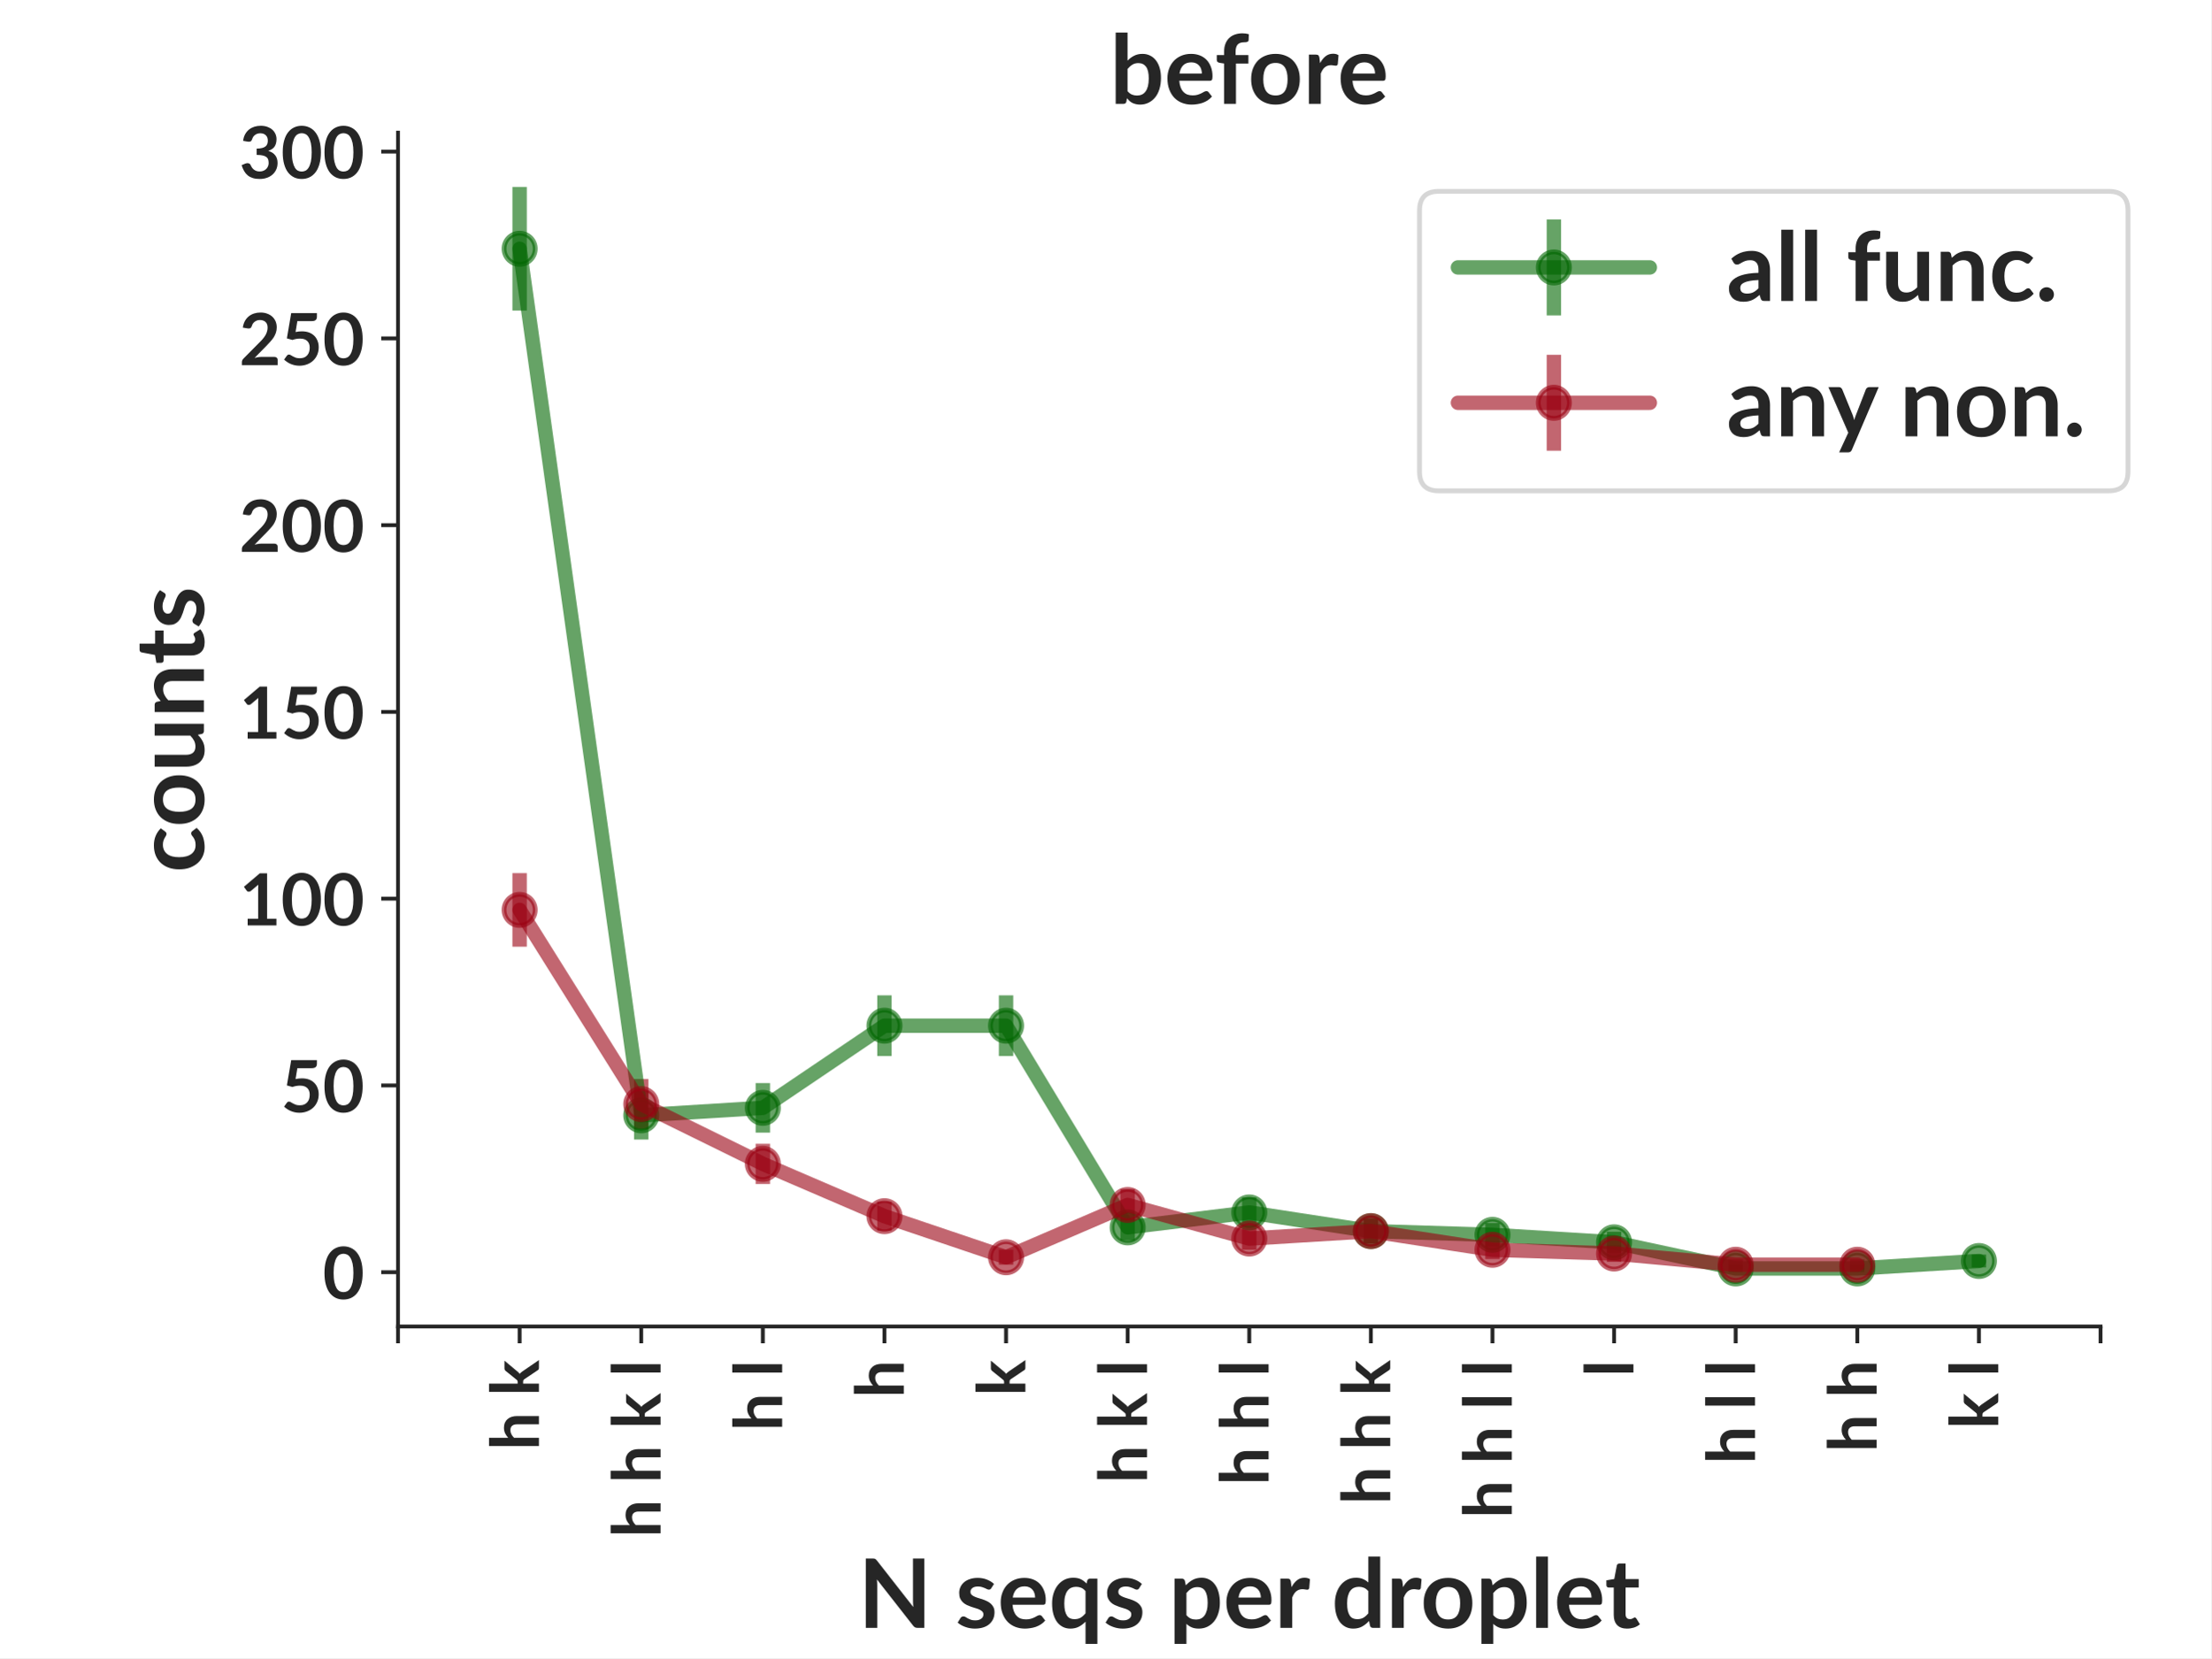
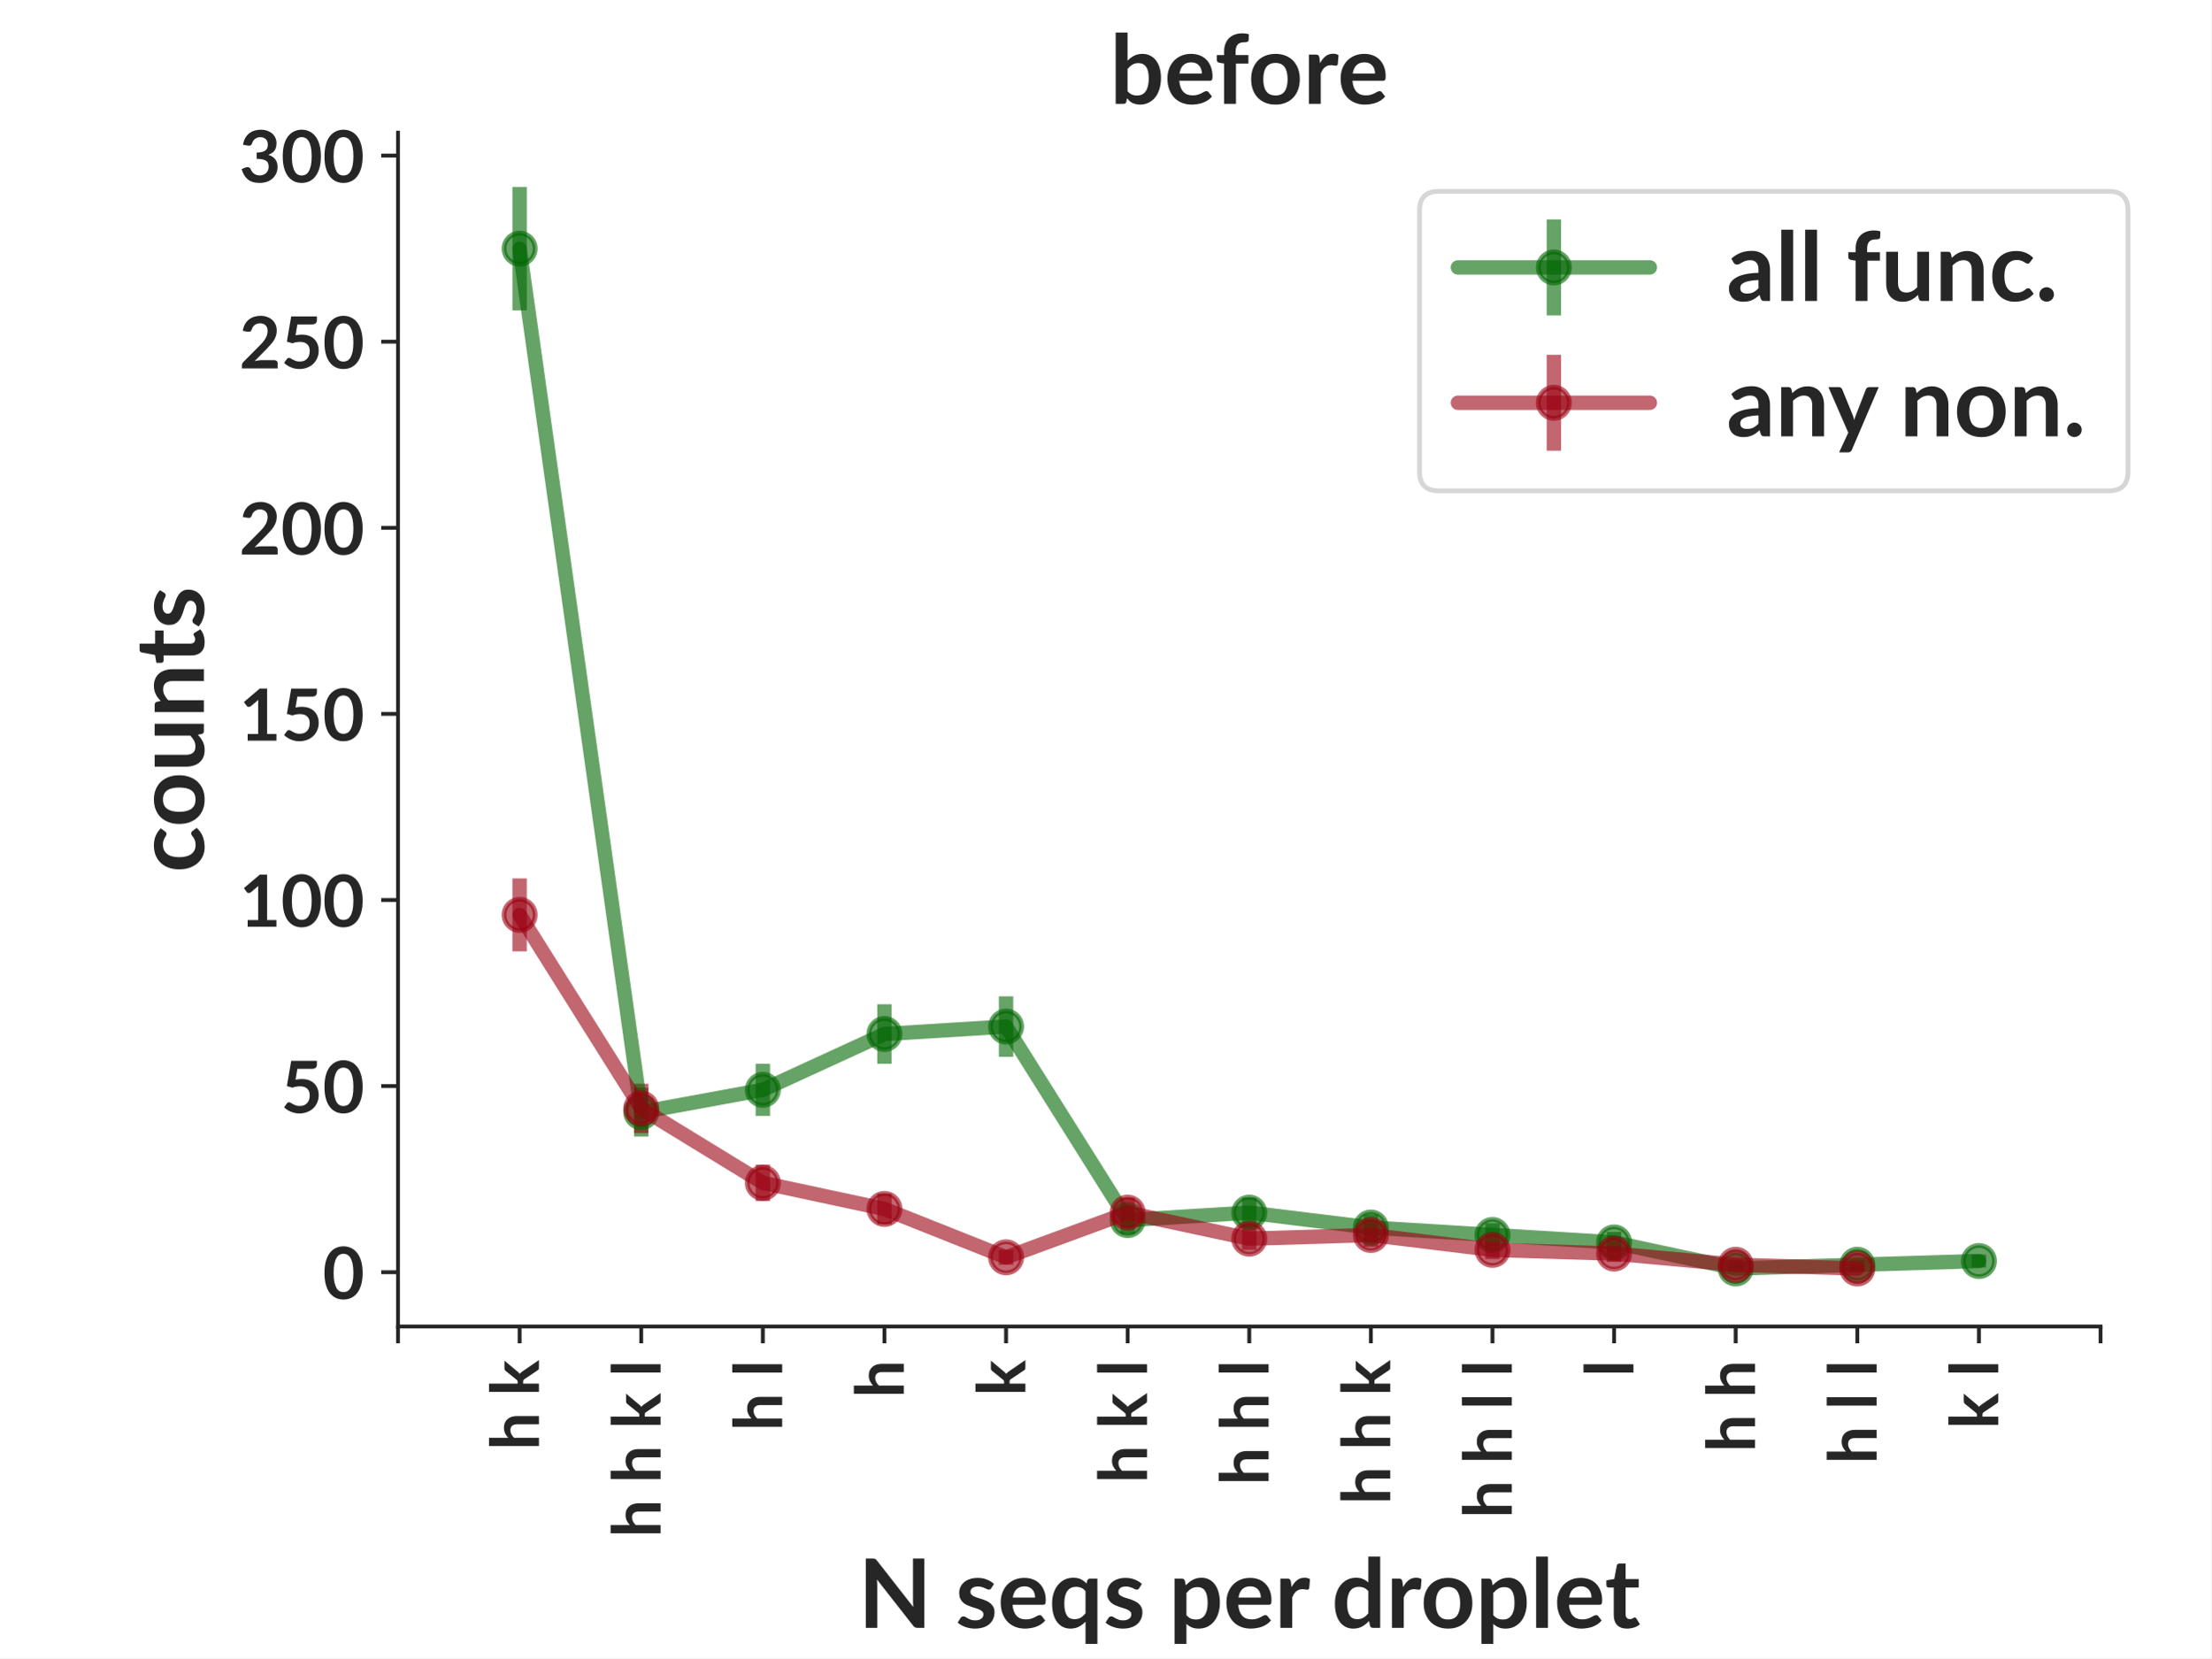
<svg xmlns="http://www.w3.org/2000/svg" xmlns:xlink="http://www.w3.org/1999/xlink" width="460.8pt" height="345.6pt" viewBox="0 0 460.8 345.6" version="1.1">
  <defs>
    <style type="text/css">*{stroke-linejoin: round; stroke-linecap: butt}</style>
  </defs>
  <g id="figure_1">
    <g id="patch_1">
      <path d="M 0 345.6  L 460.8 345.6  L 460.8 0  L 0 0  z " style="fill: #ffffff" />
    </g>
    <g id="axes_1">
      <g id="patch_2">
        <path d="M 82.944 276.48  L 437.76 276.48  L 437.76 27.648  L 82.944 27.648  z " style="fill: #ffffff" />
      </g>
      <g id="matplotlib.axis_1">
        <g id="xtick_1">
          <g id="line2d_1">
            <defs>
-               <path id="me66ee5017f" d="M 0 0  L 0 3.5  " style="stroke: #262626; stroke-width: 0.8" />
+               <path id="m51df8572fc" d="M 0 0  L 0 3.5  " style="stroke: #262626; stroke-width: 0.8" />
            </defs>
            <g>
-               <use xlink:href="#me66ee5017f" x="82.944" y="276.48" style="fill: #262626; stroke: #262626; stroke-width: 0.8" />
+               <use xlink:href="#m51df8572fc" x="82.944" y="276.48" style="fill: #262626; stroke: #262626; stroke-width: 0.8" />
            </g>
          </g>
        </g>
        <g id="xtick_2">
          <g id="line2d_2">
            <g>
-               <use xlink:href="#me66ee5017f" x="108.288" y="276.48" style="fill: #262626; stroke: #262626; stroke-width: 0.8" />
+               <use xlink:href="#m51df8572fc" x="108.288" y="276.48" style="fill: #262626; stroke: #262626; stroke-width: 0.8" />
            </g>
          </g>
          <g id="text_1">
            <text style="font-weight: 700; font-size: 14px; font-family: 'Lato'; fill: #262626" transform="translate(112.3163 302.2619) rotate(-90)">h k</text>
          </g>
        </g>
        <g id="xtick_3">
          <g id="line2d_3">
            <g>
-               <use xlink:href="#me66ee5017f" x="133.632" y="276.48" style="fill: #262626; stroke: #262626; stroke-width: 0.8" />
+               <use xlink:href="#m51df8572fc" x="133.632" y="276.48" style="fill: #262626; stroke: #262626; stroke-width: 0.8" />
            </g>
          </g>
          <g id="text_2">
            <text style="font-weight: 700; font-size: 14px; font-family: 'Lato'; fill: #262626" transform="translate(137.6603 320.44) rotate(-90)">h h k l</text>
          </g>
        </g>
        <g id="xtick_4">
          <g id="line2d_4">
            <g>
-               <use xlink:href="#me66ee5017f" x="158.976" y="276.48" style="fill: #262626; stroke: #262626; stroke-width: 0.8" />
+               <use xlink:href="#m51df8572fc" x="158.976" y="276.48" style="fill: #262626; stroke: #262626; stroke-width: 0.8" />
            </g>
          </g>
          <g id="text_3">
            <text style="font-weight: 700; font-size: 14px; font-family: 'Lato'; fill: #262626" transform="translate(163.0043 298.2566) rotate(-90)">h l</text>
          </g>
        </g>
        <g id="xtick_5">
          <g id="line2d_5">
            <g>
-               <use xlink:href="#me66ee5017f" x="184.32" y="276.48" style="fill: #262626; stroke: #262626; stroke-width: 0.8" />
+               <use xlink:href="#m51df8572fc" x="184.32" y="276.48" style="fill: #262626; stroke: #262626; stroke-width: 0.8" />
            </g>
          </g>
          <g id="text_4">
            <text style="font-weight: 700; font-size: 14px; font-family: 'Lato'; fill: #262626" transform="translate(188.3483 291.3769) rotate(-90)">h</text>
          </g>
        </g>
        <g id="xtick_6">
          <g id="line2d_6">
            <g>
-               <use xlink:href="#me66ee5017f" x="209.664" y="276.48" style="fill: #262626; stroke: #262626; stroke-width: 0.8" />
+               <use xlink:href="#m51df8572fc" x="209.664" y="276.48" style="fill: #262626; stroke: #262626; stroke-width: 0.8" />
            </g>
          </g>
          <g id="text_5">
            <text style="font-weight: 700; font-size: 14px; font-family: 'Lato'; fill: #262626" transform="translate(213.6923 290.9634) rotate(-90)">k</text>
          </g>
        </g>
        <g id="xtick_7">
          <g id="line2d_7">
            <g>
-               <use xlink:href="#me66ee5017f" x="235.008" y="276.48" style="fill: #262626; stroke: #262626; stroke-width: 0.8" />
+               <use xlink:href="#m51df8572fc" x="235.008" y="276.48" style="fill: #262626; stroke: #262626; stroke-width: 0.8" />
            </g>
          </g>
          <g id="text_6">
            <text style="font-weight: 700; font-size: 14px; font-family: 'Lato'; fill: #262626" transform="translate(239.0363 309.1416) rotate(-90)">h k l</text>
          </g>
        </g>
        <g id="xtick_8">
          <g id="line2d_8">
            <g>
-               <use xlink:href="#me66ee5017f" x="260.352" y="276.48" style="fill: #262626; stroke: #262626; stroke-width: 0.8" />
+               <use xlink:href="#m51df8572fc" x="260.352" y="276.48" style="fill: #262626; stroke: #262626; stroke-width: 0.8" />
            </g>
          </g>
          <g id="text_7">
            <text style="font-weight: 700; font-size: 14px; font-family: 'Lato'; fill: #262626" transform="translate(264.3803 309.555) rotate(-90)">h h l</text>
          </g>
        </g>
        <g id="xtick_9">
          <g id="line2d_9">
            <g>
-               <use xlink:href="#me66ee5017f" x="285.696" y="276.48" style="fill: #262626; stroke: #262626; stroke-width: 0.8" />
+               <use xlink:href="#m51df8572fc" x="285.696" y="276.48" style="fill: #262626; stroke: #262626; stroke-width: 0.8" />
            </g>
          </g>
          <g id="text_8">
            <text style="font-weight: 700; font-size: 14px; font-family: 'Lato'; fill: #262626" transform="translate(289.7243 313.5603) rotate(-90)">h h k</text>
          </g>
        </g>
        <g id="xtick_10">
          <g id="line2d_10">
            <g>
-               <use xlink:href="#me66ee5017f" x="311.04" y="276.48" style="fill: #262626; stroke: #262626; stroke-width: 0.8" />
+               <use xlink:href="#m51df8572fc" x="311.04" y="276.48" style="fill: #262626; stroke: #262626; stroke-width: 0.8" />
            </g>
          </g>
          <g id="text_9">
            <text style="font-weight: 700; font-size: 14px; font-family: 'Lato'; fill: #262626" transform="translate(315.0683 316.4347) rotate(-90)">h h l l</text>
          </g>
        </g>
        <g id="xtick_11">
          <g id="line2d_11">
            <g>
-               <use xlink:href="#me66ee5017f" x="336.384" y="276.48" style="fill: #262626; stroke: #262626; stroke-width: 0.8" />
+               <use xlink:href="#m51df8572fc" x="336.384" y="276.48" style="fill: #262626; stroke: #262626; stroke-width: 0.8" />
            </g>
          </g>
          <g id="text_10">
            <text style="font-weight: 700; font-size: 14px; font-family: 'Lato'; fill: #262626" transform="translate(340.4123 286.9581) rotate(-90)">l</text>
          </g>
        </g>
        <g id="xtick_12">
          <g id="line2d_12">
            <g>
-               <use xlink:href="#me66ee5017f" x="361.728" y="276.48" style="fill: #262626; stroke: #262626; stroke-width: 0.8" />
+               <use xlink:href="#m51df8572fc" x="361.728" y="276.48" style="fill: #262626; stroke: #262626; stroke-width: 0.8" />
            </g>
          </g>
          <g id="text_11">
-             <text style="font-weight: 700; font-size: 14px; font-family: 'Lato'; fill: #262626" transform="translate(365.7563 305.1363) rotate(-90)">h l l</text>
+             <text style="font-weight: 700; font-size: 14px; font-family: 'Lato'; fill: #262626" transform="translate(365.7563 302.6753) rotate(-90)">h h</text>
          </g>
        </g>
        <g id="xtick_13">
          <g id="line2d_13">
            <g>
-               <use xlink:href="#me66ee5017f" x="387.072" y="276.48" style="fill: #262626; stroke: #262626; stroke-width: 0.8" />
+               <use xlink:href="#m51df8572fc" x="387.072" y="276.48" style="fill: #262626; stroke: #262626; stroke-width: 0.8" />
            </g>
          </g>
          <g id="text_12">
-             <text style="font-weight: 700; font-size: 14px; font-family: 'Lato'; fill: #262626" transform="translate(391.1003 302.6753) rotate(-90)">h h</text>
+             <text style="font-weight: 700; font-size: 14px; font-family: 'Lato'; fill: #262626" transform="translate(391.1003 305.1363) rotate(-90)">h l l</text>
          </g>
        </g>
        <g id="xtick_14">
          <g id="line2d_14">
            <g>
-               <use xlink:href="#me66ee5017f" x="412.416" y="276.48" style="fill: #262626; stroke: #262626; stroke-width: 0.8" />
+               <use xlink:href="#m51df8572fc" x="412.416" y="276.48" style="fill: #262626; stroke: #262626; stroke-width: 0.8" />
            </g>
          </g>
          <g id="text_13">
            <text style="font-weight: 700; font-size: 14px; font-family: 'Lato'; fill: #262626" transform="translate(416.4443 297.8431) rotate(-90)">k l</text>
          </g>
        </g>
        <g id="xtick_15">
          <g id="line2d_15">
            <g>
-               <use xlink:href="#me66ee5017f" x="437.76" y="276.48" style="fill: #262626; stroke: #262626; stroke-width: 0.8" />
+               <use xlink:href="#m51df8572fc" x="437.76" y="276.48" style="fill: #262626; stroke: #262626; stroke-width: 0.8" />
            </g>
          </g>
        </g>
        <g id="text_14">
          <text style="font-weight: 700; font-size: 20px; font-family: 'Lato'; text-anchor: middle; fill: #262626" x="260.352" y="339.299" transform="rotate(-0 260.352 339.2994)">N seqs per droplet</text>
        </g>
      </g>
      <g id="matplotlib.axis_2">
        <g id="ytick_1">
          <g id="line2d_16">
            <defs>
-               <path id="m2447e8db66" d="M 0 0  L -3.5 0  " style="stroke: #262626; stroke-width: 0.8" />
+               <path id="m192cd824f1" d="M 0 0  L -3.5 0  " style="stroke: #262626; stroke-width: 0.8" />
            </defs>
            <g>
-               <use xlink:href="#m2447e8db66" x="82.944" y="265.169" style="fill: #262626; stroke: #262626; stroke-width: 0.8" />
+               <use xlink:href="#m192cd824f1" x="82.944" y="265.169" style="fill: #262626; stroke: #262626; stroke-width: 0.8" />
            </g>
          </g>
          <g id="text_15">
            <text style="font-weight: 700; font-size: 15px; font-family: 'Lato'; text-anchor: end; fill: #262626" x="75.944" y="270.742" transform="rotate(-0 75.944 270.7417)">0</text>
          </g>
        </g>
        <g id="ytick_2">
          <g id="line2d_17">
            <g>
-               <use xlink:href="#m2447e8db66" x="82.944" y="226.242" style="fill: #262626; stroke: #262626; stroke-width: 0.8" />
+               <use xlink:href="#m192cd824f1" x="82.944" y="226.379" style="fill: #262626; stroke: #262626; stroke-width: 0.8" />
            </g>
          </g>
          <g id="text_16">
-             <text style="font-weight: 700; font-size: 15px; font-family: 'Lato'; text-anchor: end; fill: #262626" x="75.944" y="231.814" transform="rotate(-0 75.944 231.8141)">50</text>
+             <text style="font-weight: 700; font-size: 15px; font-family: 'Lato'; text-anchor: end; fill: #262626" x="75.944" y="231.952" transform="rotate(-0 75.944 231.9516)">50</text>
          </g>
        </g>
        <g id="ytick_3">
          <g id="line2d_18">
            <g>
-               <use xlink:href="#m2447e8db66" x="82.944" y="187.314" style="fill: #262626; stroke: #262626; stroke-width: 0.8" />
+               <use xlink:href="#m192cd824f1" x="82.944" y="187.589" style="fill: #262626; stroke: #262626; stroke-width: 0.8" />
            </g>
          </g>
          <g id="text_17">
-             <text style="font-weight: 700; font-size: 15px; font-family: 'Lato'; text-anchor: end; fill: #262626" x="75.944" y="192.886" transform="rotate(-0 75.944 192.8864)">100</text>
+             <text style="font-weight: 700; font-size: 15px; font-family: 'Lato'; text-anchor: end; fill: #262626" x="75.944" y="193.161" transform="rotate(-0 75.944 193.1615)">100</text>
          </g>
        </g>
        <g id="ytick_4">
          <g id="line2d_19">
            <g>
-               <use xlink:href="#m2447e8db66" x="82.944" y="148.386" style="fill: #262626; stroke: #262626; stroke-width: 0.8" />
+               <use xlink:href="#m192cd824f1" x="82.944" y="148.799" style="fill: #262626; stroke: #262626; stroke-width: 0.8" />
            </g>
          </g>
          <g id="text_18">
-             <text style="font-weight: 700; font-size: 15px; font-family: 'Lato'; text-anchor: end; fill: #262626" x="75.944" y="153.959" transform="rotate(-0 75.944 153.9587)">150</text>
+             <text style="font-weight: 700; font-size: 15px; font-family: 'Lato'; text-anchor: end; fill: #262626" x="75.944" y="154.371" transform="rotate(-0 75.944 154.3713)">150</text>
          </g>
        </g>
        <g id="ytick_5">
          <g id="line2d_20">
            <g>
-               <use xlink:href="#m2447e8db66" x="82.944" y="109.459" style="fill: #262626; stroke: #262626; stroke-width: 0.8" />
+               <use xlink:href="#m192cd824f1" x="82.944" y="110.009" style="fill: #262626; stroke: #262626; stroke-width: 0.8" />
            </g>
          </g>
          <g id="text_19">
-             <text style="font-weight: 700; font-size: 15px; font-family: 'Lato'; text-anchor: end; fill: #262626" x="75.944" y="115.031" transform="rotate(-0 75.944 115.0311)">200</text>
+             <text style="font-weight: 700; font-size: 15px; font-family: 'Lato'; text-anchor: end; fill: #262626" x="75.944" y="115.581" transform="rotate(-0 75.944 115.5812)">200</text>
          </g>
        </g>
        <g id="ytick_6">
          <g id="line2d_21">
            <g>
-               <use xlink:href="#m2447e8db66" x="82.944" y="70.531" style="fill: #262626; stroke: #262626; stroke-width: 0.8" />
+               <use xlink:href="#m192cd824f1" x="82.944" y="71.219" style="fill: #262626; stroke: #262626; stroke-width: 0.8" />
            </g>
          </g>
          <g id="text_20">
-             <text style="font-weight: 700; font-size: 15px; font-family: 'Lato'; text-anchor: end; fill: #262626" x="75.944" y="76.103" transform="rotate(-0 75.944 76.10343)">250</text>
+             <text style="font-weight: 700; font-size: 15px; font-family: 'Lato'; text-anchor: end; fill: #262626" x="75.944" y="76.791" transform="rotate(-0 75.944 76.7911)">250</text>
          </g>
        </g>
        <g id="ytick_7">
          <g id="line2d_22">
            <g>
-               <use xlink:href="#m2447e8db66" x="82.944" y="31.604" style="fill: #262626; stroke: #262626; stroke-width: 0.8" />
+               <use xlink:href="#m192cd824f1" x="82.944" y="32.429" style="fill: #262626; stroke: #262626; stroke-width: 0.8" />
            </g>
          </g>
          <g id="text_21">
-             <text style="font-weight: 700; font-size: 15px; font-family: 'Lato'; text-anchor: end; fill: #262626" x="75.944" y="37.176" transform="rotate(-0 75.944 37.17578)">300</text>
+             <text style="font-weight: 700; font-size: 15px; font-family: 'Lato'; text-anchor: end; fill: #262626" x="75.944" y="38.001" transform="rotate(-0 75.944 38.00098)">300</text>
          </g>
        </g>
        <g id="text_22">
          <text style="font-weight: 700; font-size: 20px; font-family: 'Lato'; text-anchor: middle; fill: #262626" x="42.494" y="152.064" transform="rotate(-90 42.494 152.064)">counts</text>
        </g>
      </g>
      <g id="LineCollection_1">
-         <path d="M 108.288 64.733  L 108.288 38.959  " clip-path="url(#p1c379a370f)" style="fill: none; stroke: #006600; stroke-opacity: 0.6; stroke-width: 3" />
-         <path d="M 133.632 237.516  L 133.632 227.425  " clip-path="url(#p1c379a370f)" style="fill: none; stroke: #006600; stroke-opacity: 0.6; stroke-width: 3" />
-         <path d="M 158.976 236.077  L 158.976 225.749  " clip-path="url(#p1c379a370f)" style="fill: none; stroke: #006600; stroke-opacity: 0.6; stroke-width: 3" />
-         <path d="M 184.32 220.11  L 184.32 207.46  " clip-path="url(#p1c379a370f)" style="fill: none; stroke: #006600; stroke-opacity: 0.6; stroke-width: 3" />
-         <path d="M 209.664 220.11  L 209.664 207.46  " clip-path="url(#p1c379a370f)" style="fill: none; stroke: #006600; stroke-opacity: 0.6; stroke-width: 3" />
-         <path d="M 235.008 258.524  L 235.008 253.13  " clip-path="url(#p1c379a370f)" style="fill: none; stroke: #006600; stroke-opacity: 0.6; stroke-width: 3" />
-         <path d="M 260.352 255.827  L 260.352 249.598  " clip-path="url(#p1c379a370f)" style="fill: none; stroke: #006600; stroke-opacity: 0.6; stroke-width: 3" />
-         <path d="M 285.696 259.188  L 285.696 254.023  " clip-path="url(#p1c379a370f)" style="fill: none; stroke: #006600; stroke-opacity: 0.6; stroke-width: 3" />
-         <path d="M 311.04 259.846  L 311.04 254.922  " clip-path="url(#p1c379a370f)" style="fill: none; stroke: #006600; stroke-opacity: 0.6; stroke-width: 3" />
-         <path d="M 336.384 261.143  L 336.384 256.739  " clip-path="url(#p1c379a370f)" style="fill: none; stroke: #006600; stroke-opacity: 0.6; stroke-width: 3" />
-         <path d="M 361.728 265.169  L 361.728 263.612  " clip-path="url(#p1c379a370f)" style="fill: none; stroke: #006600; stroke-opacity: 0.6; stroke-width: 3" />
-         <path d="M 387.072 265.169  L 387.072 263.612  " clip-path="url(#p1c379a370f)" style="fill: none; stroke: #006600; stroke-opacity: 0.6; stroke-width: 3" />
-         <path d="M 412.416 264.182  L 412.416 261.485  " clip-path="url(#p1c379a370f)" style="fill: none; stroke: #006600; stroke-opacity: 0.6; stroke-width: 3" />
+         <path d="M 108.288 64.689  L 108.288 38.959  " clip-path="url(#pf6da115113)" style="fill: none; stroke: #006600; stroke-opacity: 0.6; stroke-width: 3" />
+         <path d="M 133.632 236.897  L 133.632 226.723  " clip-path="url(#pf6da115113)" style="fill: none; stroke: #006600; stroke-opacity: 0.6; stroke-width: 3" />
+         <path d="M 158.976 232.586  L 158.976 221.725  " clip-path="url(#pf6da115113)" style="fill: none; stroke: #006600; stroke-opacity: 0.6; stroke-width: 3" />
+         <path d="M 184.32 221.725  L 184.32 209.312  " clip-path="url(#pf6da115113)" style="fill: none; stroke: #006600; stroke-opacity: 0.6; stroke-width: 3" />
+         <path d="M 209.664 220.269  L 209.664 207.664  " clip-path="url(#pf6da115113)" style="fill: none; stroke: #006600; stroke-opacity: 0.6; stroke-width: 3" />
+         <path d="M 235.008 257.211  L 235.008 251.405  " clip-path="url(#pf6da115113)" style="fill: none; stroke: #006600; stroke-opacity: 0.6; stroke-width: 3" />
+         <path d="M 260.352 255.86  L 260.352 249.653  " clip-path="url(#pf6da115113)" style="fill: none; stroke: #006600; stroke-opacity: 0.6; stroke-width: 3" />
+         <path d="M 285.696 258.547  L 285.696 253.172  " clip-path="url(#pf6da115113)" style="fill: none; stroke: #006600; stroke-opacity: 0.6; stroke-width: 3" />
+         <path d="M 311.04 259.865  L 311.04 254.958  " clip-path="url(#pf6da115113)" style="fill: none; stroke: #006600; stroke-opacity: 0.6; stroke-width: 3" />
+         <path d="M 336.384 261.157  L 336.384 256.769  " clip-path="url(#pf6da115113)" style="fill: none; stroke: #006600; stroke-opacity: 0.6; stroke-width: 3" />
+         <path d="M 361.728 265.169  L 361.728 263.618  " clip-path="url(#pf6da115113)" style="fill: none; stroke: #006600; stroke-opacity: 0.6; stroke-width: 3" />
+         <path d="M 387.072 264.715  L 387.072 262.521  " clip-path="url(#pf6da115113)" style="fill: none; stroke: #006600; stroke-opacity: 0.6; stroke-width: 3" />
+         <path d="M 412.416 264.186  L 412.416 261.498  " clip-path="url(#pf6da115113)" style="fill: none; stroke: #006600; stroke-opacity: 0.6; stroke-width: 3" />
      </g>
      <g id="LineCollection_2">
-         <path d="M 108.288 197.318  L 108.288 181.982  " clip-path="url(#p1c379a370f)" style="fill: none; stroke: #990012; stroke-opacity: 0.6; stroke-width: 3" />
-         <path d="M 133.632 235.357  L 133.632 224.912  " clip-path="url(#p1c379a370f)" style="fill: none; stroke: #990012; stroke-opacity: 0.6; stroke-width: 3" />
-         <path d="M 158.976 246.784  L 158.976 238.399  " clip-path="url(#p1c379a370f)" style="fill: none; stroke: #990012; stroke-opacity: 0.6; stroke-width: 3" />
-         <path d="M 184.32 256.506  L 184.32 250.476  " clip-path="url(#p1c379a370f)" style="fill: none; stroke: #990012; stroke-opacity: 0.6; stroke-width: 3" />
-         <path d="M 209.664 263.612  L 209.664 260.498  " clip-path="url(#p1c379a370f)" style="fill: none; stroke: #990012; stroke-opacity: 0.6; stroke-width: 3" />
-         <path d="M 235.008 254.459  L 235.008 247.852  " clip-path="url(#p1c379a370f)" style="fill: none; stroke: #990012; stroke-opacity: 0.6; stroke-width: 3" />
-         <path d="M 260.352 260.498  L 260.352 255.827  " clip-path="url(#p1c379a370f)" style="fill: none; stroke: #990012; stroke-opacity: 0.6; stroke-width: 3" />
-         <path d="M 285.696 259.188  L 285.696 254.023  " clip-path="url(#p1c379a370f)" style="fill: none; stroke: #990012; stroke-opacity: 0.6; stroke-width: 3" />
-         <path d="M 311.04 262.405  L 311.04 258.591  " clip-path="url(#p1c379a370f)" style="fill: none; stroke: #990012; stroke-opacity: 0.6; stroke-width: 3" />
-         <path d="M 336.384 263.018  L 336.384 259.536  " clip-path="url(#p1c379a370f)" style="fill: none; stroke: #990012; stroke-opacity: 0.6; stroke-width: 3" />
-         <path d="M 361.728 264.713  L 361.728 262.511  " clip-path="url(#p1c379a370f)" style="fill: none; stroke: #990012; stroke-opacity: 0.6; stroke-width: 3" />
-         <path d="M 387.072 264.713  L 387.072 262.511  " clip-path="url(#p1c379a370f)" style="fill: none; stroke: #990012; stroke-opacity: 0.6; stroke-width: 3" />
+         <path d="M 108.288 198.294  L 108.288 183.091  " clip-path="url(#pf6da115113)" style="fill: none; stroke: #990012; stroke-opacity: 0.6; stroke-width: 3" />
+         <path d="M 133.632 236.18  L 133.632 225.888  " clip-path="url(#pf6da115113)" style="fill: none; stroke: #990012; stroke-opacity: 0.6; stroke-width: 3" />
+         <path d="M 158.976 250.351  L 158.976 242.75  " clip-path="url(#pf6da115113)" style="fill: none; stroke: #990012; stroke-opacity: 0.6; stroke-width: 3" />
+         <path d="M 184.32 255.18  L 184.32 248.782  " clip-path="url(#pf6da115113)" style="fill: none; stroke: #990012; stroke-opacity: 0.6; stroke-width: 3" />
+         <path d="M 209.664 263.618  L 209.664 260.515  " clip-path="url(#pf6da115113)" style="fill: none; stroke: #990012; stroke-opacity: 0.6; stroke-width: 3" />
+         <path d="M 235.008 255.86  L 235.008 249.653  " clip-path="url(#pf6da115113)" style="fill: none; stroke: #990012; stroke-opacity: 0.6; stroke-width: 3" />
+         <path d="M 260.352 260.515  L 260.352 255.86  " clip-path="url(#pf6da115113)" style="fill: none; stroke: #990012; stroke-opacity: 0.6; stroke-width: 3" />
+         <path d="M 285.696 259.865  L 285.696 254.958  " clip-path="url(#pf6da115113)" style="fill: none; stroke: #990012; stroke-opacity: 0.6; stroke-width: 3" />
+         <path d="M 311.04 262.415  L 311.04 258.614  " clip-path="url(#pf6da115113)" style="fill: none; stroke: #990012; stroke-opacity: 0.6; stroke-width: 3" />
+         <path d="M 336.384 263.025  L 336.384 259.556  " clip-path="url(#pf6da115113)" style="fill: none; stroke: #990012; stroke-opacity: 0.6; stroke-width: 3" />
+         <path d="M 361.728 264.715  L 361.728 262.521  " clip-path="url(#pf6da115113)" style="fill: none; stroke: #990012; stroke-opacity: 0.6; stroke-width: 3" />
+         <path d="M 387.072 265.169  L 387.072 263.618  " clip-path="url(#pf6da115113)" style="fill: none; stroke: #990012; stroke-opacity: 0.6; stroke-width: 3" />
      </g>
      <g id="line2d_23">
-         <path d="M 108.288 51.846  L 133.632 232.47  L 158.976 230.913  L 184.32 213.785  L 209.664 213.785  L 235.008 255.827  L 260.352 252.713  L 285.696 256.605  L 311.04 257.384  L 336.384 258.941  L 361.728 264.391  L 387.072 264.391  L 412.416 262.834  " clip-path="url(#p1c379a370f)" style="fill: none; stroke: #006600; stroke-opacity: 0.6; stroke-width: 3; stroke-linecap: round" />
+         <path d="M 108.288 51.824  L 133.632 231.81  L 158.976 227.155  L 184.32 215.518  L 209.664 213.966  L 235.008 254.308  L 260.352 252.757  L 285.696 255.86  L 311.04 257.411  L 336.384 258.963  L 361.728 264.394  L 387.072 263.618  L 412.416 262.842  " clip-path="url(#pf6da115113)" style="fill: none; stroke: #006600; stroke-opacity: 0.6; stroke-width: 3; stroke-linecap: round" />
        <defs>
-           <path id="ma114305904" d="M 0 3.25  C 0.862 3.25 1.689 2.908 2.298 2.298  C 2.908 1.689 3.25 0.862 3.25 0  C 3.25 -0.862 2.908 -1.689 2.298 -2.298  C 1.689 -2.908 0.862 -3.25 0 -3.25  C -0.862 -3.25 -1.689 -2.908 -2.298 -2.298  C -2.908 -1.689 -3.25 -0.862 -3.25 0  C -3.25 0.862 -2.908 1.689 -2.298 2.298  C -1.689 2.908 -0.862 3.25 0 3.25  z " style="stroke: #006600; stroke-opacity: 0.6" />
+           <path id="mb96d1917b8" d="M 0 3.25  C 0.862 3.25 1.689 2.908 2.298 2.298  C 2.908 1.689 3.25 0.862 3.25 0  C 3.25 -0.862 2.908 -1.689 2.298 -2.298  C 1.689 -2.908 0.862 -3.25 0 -3.25  C -0.862 -3.25 -1.689 -2.908 -2.298 -2.298  C -2.908 -1.689 -3.25 -0.862 -3.25 0  C -3.25 0.862 -2.908 1.689 -2.298 2.298  C -1.689 2.908 -0.862 3.25 0 3.25  z " style="stroke: #006600; stroke-opacity: 0.6" />
        </defs>
-         <g clip-path="url(#p1c379a370f)">
-           <use xlink:href="#ma114305904" x="108.288" y="51.846" style="fill: #006600; fill-opacity: 0.6; stroke: #006600; stroke-opacity: 0.6" />
-           <use xlink:href="#ma114305904" x="133.632" y="232.47" style="fill: #006600; fill-opacity: 0.6; stroke: #006600; stroke-opacity: 0.6" />
-           <use xlink:href="#ma114305904" x="158.976" y="230.913" style="fill: #006600; fill-opacity: 0.6; stroke: #006600; stroke-opacity: 0.6" />
-           <use xlink:href="#ma114305904" x="184.32" y="213.785" style="fill: #006600; fill-opacity: 0.6; stroke: #006600; stroke-opacity: 0.6" />
-           <use xlink:href="#ma114305904" x="209.664" y="213.785" style="fill: #006600; fill-opacity: 0.6; stroke: #006600; stroke-opacity: 0.6" />
-           <use xlink:href="#ma114305904" x="235.008" y="255.827" style="fill: #006600; fill-opacity: 0.6; stroke: #006600; stroke-opacity: 0.6" />
-           <use xlink:href="#ma114305904" x="260.352" y="252.713" style="fill: #006600; fill-opacity: 0.6; stroke: #006600; stroke-opacity: 0.6" />
-           <use xlink:href="#ma114305904" x="285.696" y="256.605" style="fill: #006600; fill-opacity: 0.6; stroke: #006600; stroke-opacity: 0.6" />
-           <use xlink:href="#ma114305904" x="311.04" y="257.384" style="fill: #006600; fill-opacity: 0.6; stroke: #006600; stroke-opacity: 0.6" />
-           <use xlink:href="#ma114305904" x="336.384" y="258.941" style="fill: #006600; fill-opacity: 0.6; stroke: #006600; stroke-opacity: 0.6" />
-           <use xlink:href="#ma114305904" x="361.728" y="264.391" style="fill: #006600; fill-opacity: 0.6; stroke: #006600; stroke-opacity: 0.6" />
-           <use xlink:href="#ma114305904" x="387.072" y="264.391" style="fill: #006600; fill-opacity: 0.6; stroke: #006600; stroke-opacity: 0.6" />
-           <use xlink:href="#ma114305904" x="412.416" y="262.834" style="fill: #006600; fill-opacity: 0.6; stroke: #006600; stroke-opacity: 0.6" />
+         <g clip-path="url(#pf6da115113)">
+           <use xlink:href="#mb96d1917b8" x="108.288" y="51.824" style="fill: #006600; fill-opacity: 0.6; stroke: #006600; stroke-opacity: 0.6" />
+           <use xlink:href="#mb96d1917b8" x="133.632" y="231.81" style="fill: #006600; fill-opacity: 0.6; stroke: #006600; stroke-opacity: 0.6" />
+           <use xlink:href="#mb96d1917b8" x="158.976" y="227.155" style="fill: #006600; fill-opacity: 0.6; stroke: #006600; stroke-opacity: 0.6" />
+           <use xlink:href="#mb96d1917b8" x="184.32" y="215.518" style="fill: #006600; fill-opacity: 0.6; stroke: #006600; stroke-opacity: 0.6" />
+           <use xlink:href="#mb96d1917b8" x="209.664" y="213.966" style="fill: #006600; fill-opacity: 0.6; stroke: #006600; stroke-opacity: 0.6" />
+           <use xlink:href="#mb96d1917b8" x="235.008" y="254.308" style="fill: #006600; fill-opacity: 0.6; stroke: #006600; stroke-opacity: 0.6" />
+           <use xlink:href="#mb96d1917b8" x="260.352" y="252.757" style="fill: #006600; fill-opacity: 0.6; stroke: #006600; stroke-opacity: 0.6" />
+           <use xlink:href="#mb96d1917b8" x="285.696" y="255.86" style="fill: #006600; fill-opacity: 0.6; stroke: #006600; stroke-opacity: 0.6" />
+           <use xlink:href="#mb96d1917b8" x="311.04" y="257.411" style="fill: #006600; fill-opacity: 0.6; stroke: #006600; stroke-opacity: 0.6" />
+           <use xlink:href="#mb96d1917b8" x="336.384" y="258.963" style="fill: #006600; fill-opacity: 0.6; stroke: #006600; stroke-opacity: 0.6" />
+           <use xlink:href="#mb96d1917b8" x="361.728" y="264.394" style="fill: #006600; fill-opacity: 0.6; stroke: #006600; stroke-opacity: 0.6" />
+           <use xlink:href="#mb96d1917b8" x="387.072" y="263.618" style="fill: #006600; fill-opacity: 0.6; stroke: #006600; stroke-opacity: 0.6" />
+           <use xlink:href="#mb96d1917b8" x="412.416" y="262.842" style="fill: #006600; fill-opacity: 0.6; stroke: #006600; stroke-opacity: 0.6" />
        </g>
      </g>
      <g id="line2d_24">
-         <path d="M 108.288 189.65  L 133.632 230.135  L 158.976 242.591  L 184.32 253.491  L 209.664 262.055  L 235.008 251.155  L 260.352 258.162  L 285.696 256.605  L 311.04 260.498  L 336.384 261.277  L 361.728 263.612  L 387.072 263.612  " clip-path="url(#p1c379a370f)" style="fill: none; stroke: #990012; stroke-opacity: 0.6; stroke-width: 3; stroke-linecap: round" />
+         <path d="M 108.288 190.692  L 133.632 231.034  L 158.976 246.55  L 184.32 251.981  L 209.664 262.066  L 235.008 252.757  L 260.352 258.187  L 285.696 257.411  L 311.04 260.515  L 336.384 261.29  L 361.728 263.618  L 387.072 264.394  " clip-path="url(#pf6da115113)" style="fill: none; stroke: #990012; stroke-opacity: 0.6; stroke-width: 3; stroke-linecap: round" />
        <defs>
-           <path id="m0bc8964e08" d="M 0 3.25  C 0.862 3.25 1.689 2.908 2.298 2.298  C 2.908 1.689 3.25 0.862 3.25 0  C 3.25 -0.862 2.908 -1.689 2.298 -2.298  C 1.689 -2.908 0.862 -3.25 0 -3.25  C -0.862 -3.25 -1.689 -2.908 -2.298 -2.298  C -2.908 -1.689 -3.25 -0.862 -3.25 0  C -3.25 0.862 -2.908 1.689 -2.298 2.298  C -1.689 2.908 -0.862 3.25 0 3.25  z " style="stroke: #990012; stroke-opacity: 0.6" />
+           <path id="mf4a7e2f860" d="M 0 3.25  C 0.862 3.25 1.689 2.908 2.298 2.298  C 2.908 1.689 3.25 0.862 3.25 0  C 3.25 -0.862 2.908 -1.689 2.298 -2.298  C 1.689 -2.908 0.862 -3.25 0 -3.25  C -0.862 -3.25 -1.689 -2.908 -2.298 -2.298  C -2.908 -1.689 -3.25 -0.862 -3.25 0  C -3.25 0.862 -2.908 1.689 -2.298 2.298  C -1.689 2.908 -0.862 3.25 0 3.25  z " style="stroke: #990012; stroke-opacity: 0.6" />
        </defs>
-         <g clip-path="url(#p1c379a370f)">
-           <use xlink:href="#m0bc8964e08" x="108.288" y="189.65" style="fill: #990012; fill-opacity: 0.6; stroke: #990012; stroke-opacity: 0.6" />
-           <use xlink:href="#m0bc8964e08" x="133.632" y="230.135" style="fill: #990012; fill-opacity: 0.6; stroke: #990012; stroke-opacity: 0.6" />
-           <use xlink:href="#m0bc8964e08" x="158.976" y="242.591" style="fill: #990012; fill-opacity: 0.6; stroke: #990012; stroke-opacity: 0.6" />
-           <use xlink:href="#m0bc8964e08" x="184.32" y="253.491" style="fill: #990012; fill-opacity: 0.6; stroke: #990012; stroke-opacity: 0.6" />
-           <use xlink:href="#m0bc8964e08" x="209.664" y="262.055" style="fill: #990012; fill-opacity: 0.6; stroke: #990012; stroke-opacity: 0.6" />
-           <use xlink:href="#m0bc8964e08" x="235.008" y="251.155" style="fill: #990012; fill-opacity: 0.6; stroke: #990012; stroke-opacity: 0.6" />
-           <use xlink:href="#m0bc8964e08" x="260.352" y="258.162" style="fill: #990012; fill-opacity: 0.6; stroke: #990012; stroke-opacity: 0.6" />
-           <use xlink:href="#m0bc8964e08" x="285.696" y="256.605" style="fill: #990012; fill-opacity: 0.6; stroke: #990012; stroke-opacity: 0.6" />
-           <use xlink:href="#m0bc8964e08" x="311.04" y="260.498" style="fill: #990012; fill-opacity: 0.6; stroke: #990012; stroke-opacity: 0.6" />
-           <use xlink:href="#m0bc8964e08" x="336.384" y="261.277" style="fill: #990012; fill-opacity: 0.6; stroke: #990012; stroke-opacity: 0.6" />
-           <use xlink:href="#m0bc8964e08" x="361.728" y="263.612" style="fill: #990012; fill-opacity: 0.6; stroke: #990012; stroke-opacity: 0.6" />
-           <use xlink:href="#m0bc8964e08" x="387.072" y="263.612" style="fill: #990012; fill-opacity: 0.6; stroke: #990012; stroke-opacity: 0.6" />
+         <g clip-path="url(#pf6da115113)">
+           <use xlink:href="#mf4a7e2f860" x="108.288" y="190.692" style="fill: #990012; fill-opacity: 0.6; stroke: #990012; stroke-opacity: 0.6" />
+           <use xlink:href="#mf4a7e2f860" x="133.632" y="231.034" style="fill: #990012; fill-opacity: 0.6; stroke: #990012; stroke-opacity: 0.6" />
+           <use xlink:href="#mf4a7e2f860" x="158.976" y="246.55" style="fill: #990012; fill-opacity: 0.6; stroke: #990012; stroke-opacity: 0.6" />
+           <use xlink:href="#mf4a7e2f860" x="184.32" y="251.981" style="fill: #990012; fill-opacity: 0.6; stroke: #990012; stroke-opacity: 0.6" />
+           <use xlink:href="#mf4a7e2f860" x="209.664" y="262.066" style="fill: #990012; fill-opacity: 0.6; stroke: #990012; stroke-opacity: 0.6" />
+           <use xlink:href="#mf4a7e2f860" x="235.008" y="252.757" style="fill: #990012; fill-opacity: 0.6; stroke: #990012; stroke-opacity: 0.6" />
+           <use xlink:href="#mf4a7e2f860" x="260.352" y="258.187" style="fill: #990012; fill-opacity: 0.6; stroke: #990012; stroke-opacity: 0.6" />
+           <use xlink:href="#mf4a7e2f860" x="285.696" y="257.411" style="fill: #990012; fill-opacity: 0.6; stroke: #990012; stroke-opacity: 0.6" />
+           <use xlink:href="#mf4a7e2f860" x="311.04" y="260.515" style="fill: #990012; fill-opacity: 0.6; stroke: #990012; stroke-opacity: 0.6" />
+           <use xlink:href="#mf4a7e2f860" x="336.384" y="261.29" style="fill: #990012; fill-opacity: 0.6; stroke: #990012; stroke-opacity: 0.6" />
+           <use xlink:href="#mf4a7e2f860" x="361.728" y="263.618" style="fill: #990012; fill-opacity: 0.6; stroke: #990012; stroke-opacity: 0.6" />
+           <use xlink:href="#mf4a7e2f860" x="387.072" y="264.394" style="fill: #990012; fill-opacity: 0.6; stroke: #990012; stroke-opacity: 0.6" />
        </g>
      </g>
      <g id="patch_3">
        <path d="M 82.944 276.48  L 82.944 27.648  " style="fill: none; stroke: #262626; stroke-width: 0.8; stroke-linejoin: miter; stroke-linecap: square" />
      </g>
      <g id="patch_4">
        <path d="M 82.944 276.48  L 437.76 276.48  " style="fill: none; stroke: #262626; stroke-width: 0.8; stroke-linejoin: miter; stroke-linecap: square" />
      </g>
      <g id="text_23">
        <text style="font-weight: 700; font-size: 20px; font-family: 'Lato'; text-anchor: middle; fill: #262626" x="260.352" y="21.648" transform="rotate(-0 260.352 21.648)">before</text>
      </g>
      <g id="legend_1">
        <g id="patch_5">
          <path d="M 299.834 102.298  L 439.477 102.298  Q 443.477 102.298 443.477 98.298  L 443.477 43.879  Q 443.477 39.879 439.477 39.879  L 299.834 39.879  Q 295.834 39.879 295.834 43.879  L 295.834 98.298  Q 295.834 102.298 299.834 102.298  z " style="fill: #ffffff; opacity: 0.8; stroke: #cccccc; stroke-linejoin: miter" />
        </g>
        <g id="LineCollection_3">
          <path d="M 323.834 65.738  L 323.834 45.738  " style="fill: none; stroke: #006600; stroke-opacity: 0.6; stroke-width: 3" />
        </g>
        <g id="line2d_25">
          <path d="M 303.834 55.738  L 343.834 55.738  " style="fill: none; stroke: #006600; stroke-opacity: 0.6; stroke-width: 3; stroke-linecap: round" />
        </g>
        <g id="line2d_26">
          <g>
-             <use xlink:href="#ma114305904" x="323.834" y="55.738" style="fill: #006600; fill-opacity: 0.6; stroke: #006600; stroke-opacity: 0.6" />
+             <use xlink:href="#mb96d1917b8" x="323.834" y="55.738" style="fill: #006600; fill-opacity: 0.6; stroke: #006600; stroke-opacity: 0.6" />
          </g>
        </g>
        <g id="text_24">
          <text style="font-weight: 700; font-size: 20px; font-family: 'Lato'; text-anchor: start; fill: #262626" x="359.834" y="62.738" transform="rotate(-0 359.8336 62.73822)">all func.</text>
        </g>
        <g id="LineCollection_4">
          <path d="M 323.834 93.948  L 323.834 73.948  " style="fill: none; stroke: #990012; stroke-opacity: 0.6; stroke-width: 3" />
        </g>
        <g id="line2d_27">
          <path d="M 303.834 83.948  L 343.834 83.948  " style="fill: none; stroke: #990012; stroke-opacity: 0.6; stroke-width: 3; stroke-linecap: round" />
        </g>
        <g id="line2d_28">
          <g>
-             <use xlink:href="#m0bc8964e08" x="323.834" y="83.948" style="fill: #990012; fill-opacity: 0.6; stroke: #990012; stroke-opacity: 0.6" />
+             <use xlink:href="#mf4a7e2f860" x="323.834" y="83.948" style="fill: #990012; fill-opacity: 0.6; stroke: #990012; stroke-opacity: 0.6" />
          </g>
        </g>
        <g id="text_25">
          <text style="font-weight: 700; font-size: 20px; font-family: 'Lato'; text-anchor: start; fill: #262626" x="359.834" y="90.948" transform="rotate(-0 359.8336 90.9476)">any non.</text>
        </g>
      </g>
    </g>
  </g>
  <defs>
-     <clipPath id="p1c379a370f">
+     <clipPath id="pf6da115113">
      <rect x="82.944" y="27.648" width="354.816" height="248.832" />
    </clipPath>
  </defs>
</svg>
